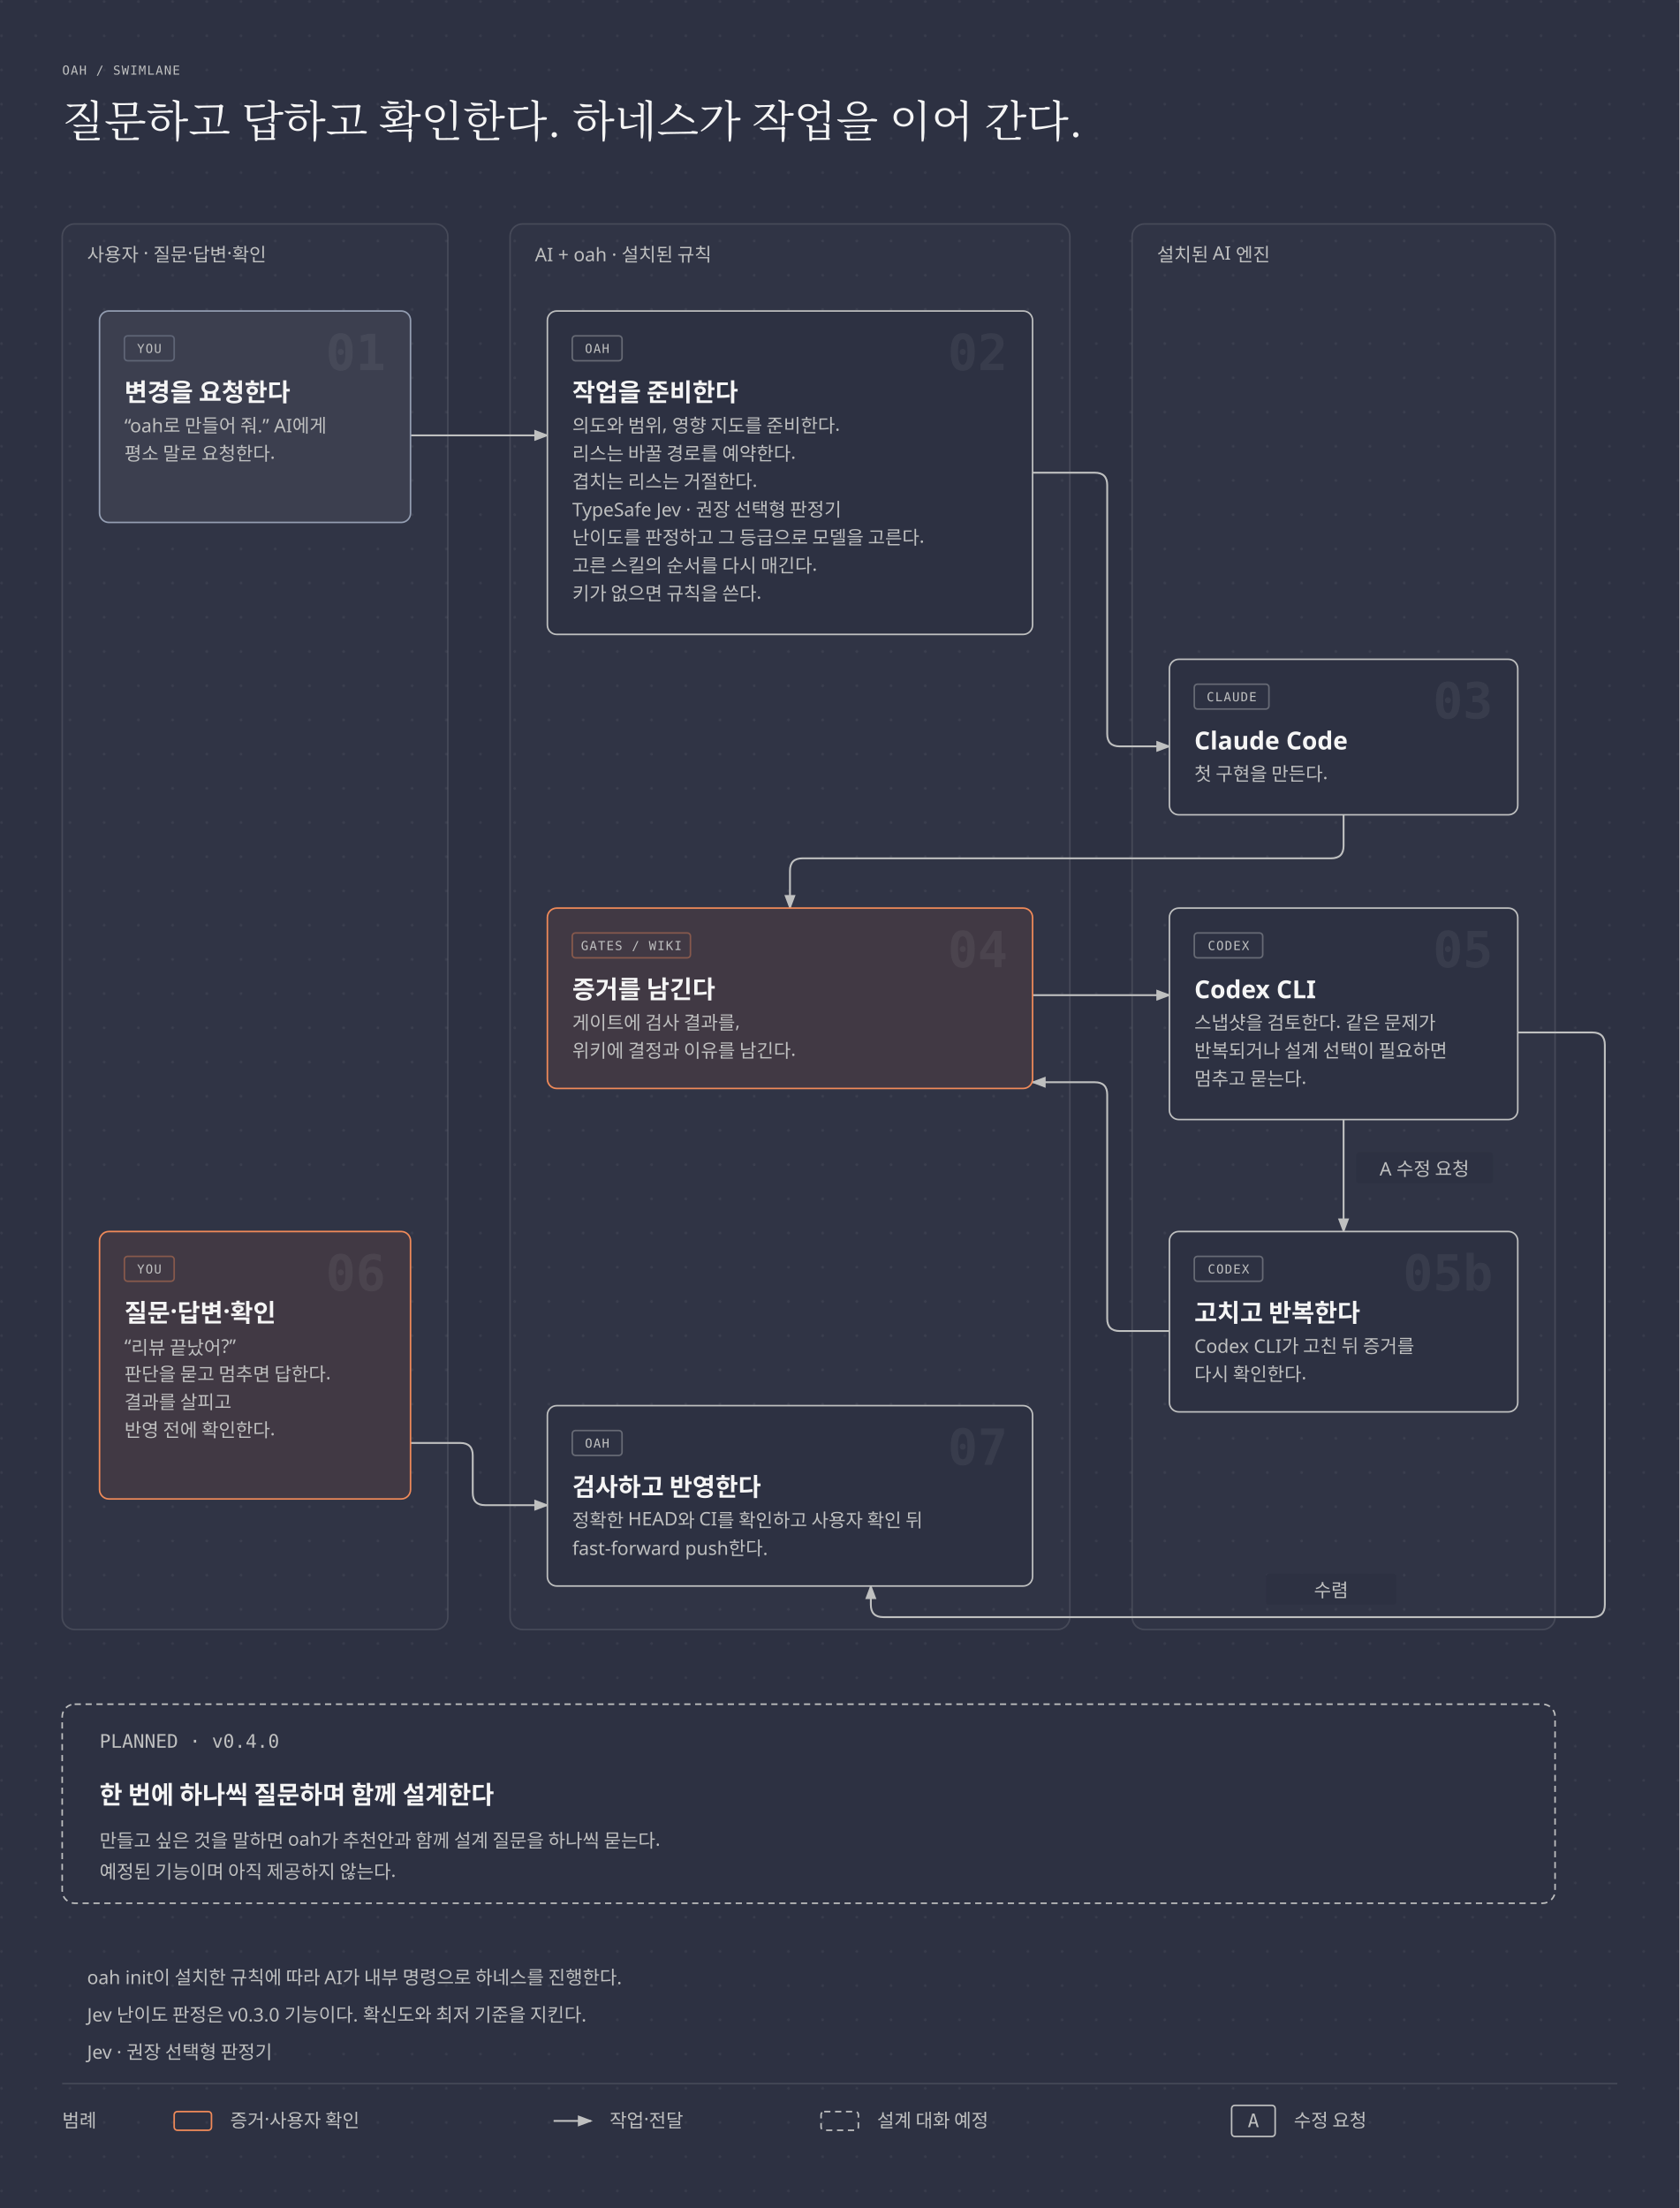
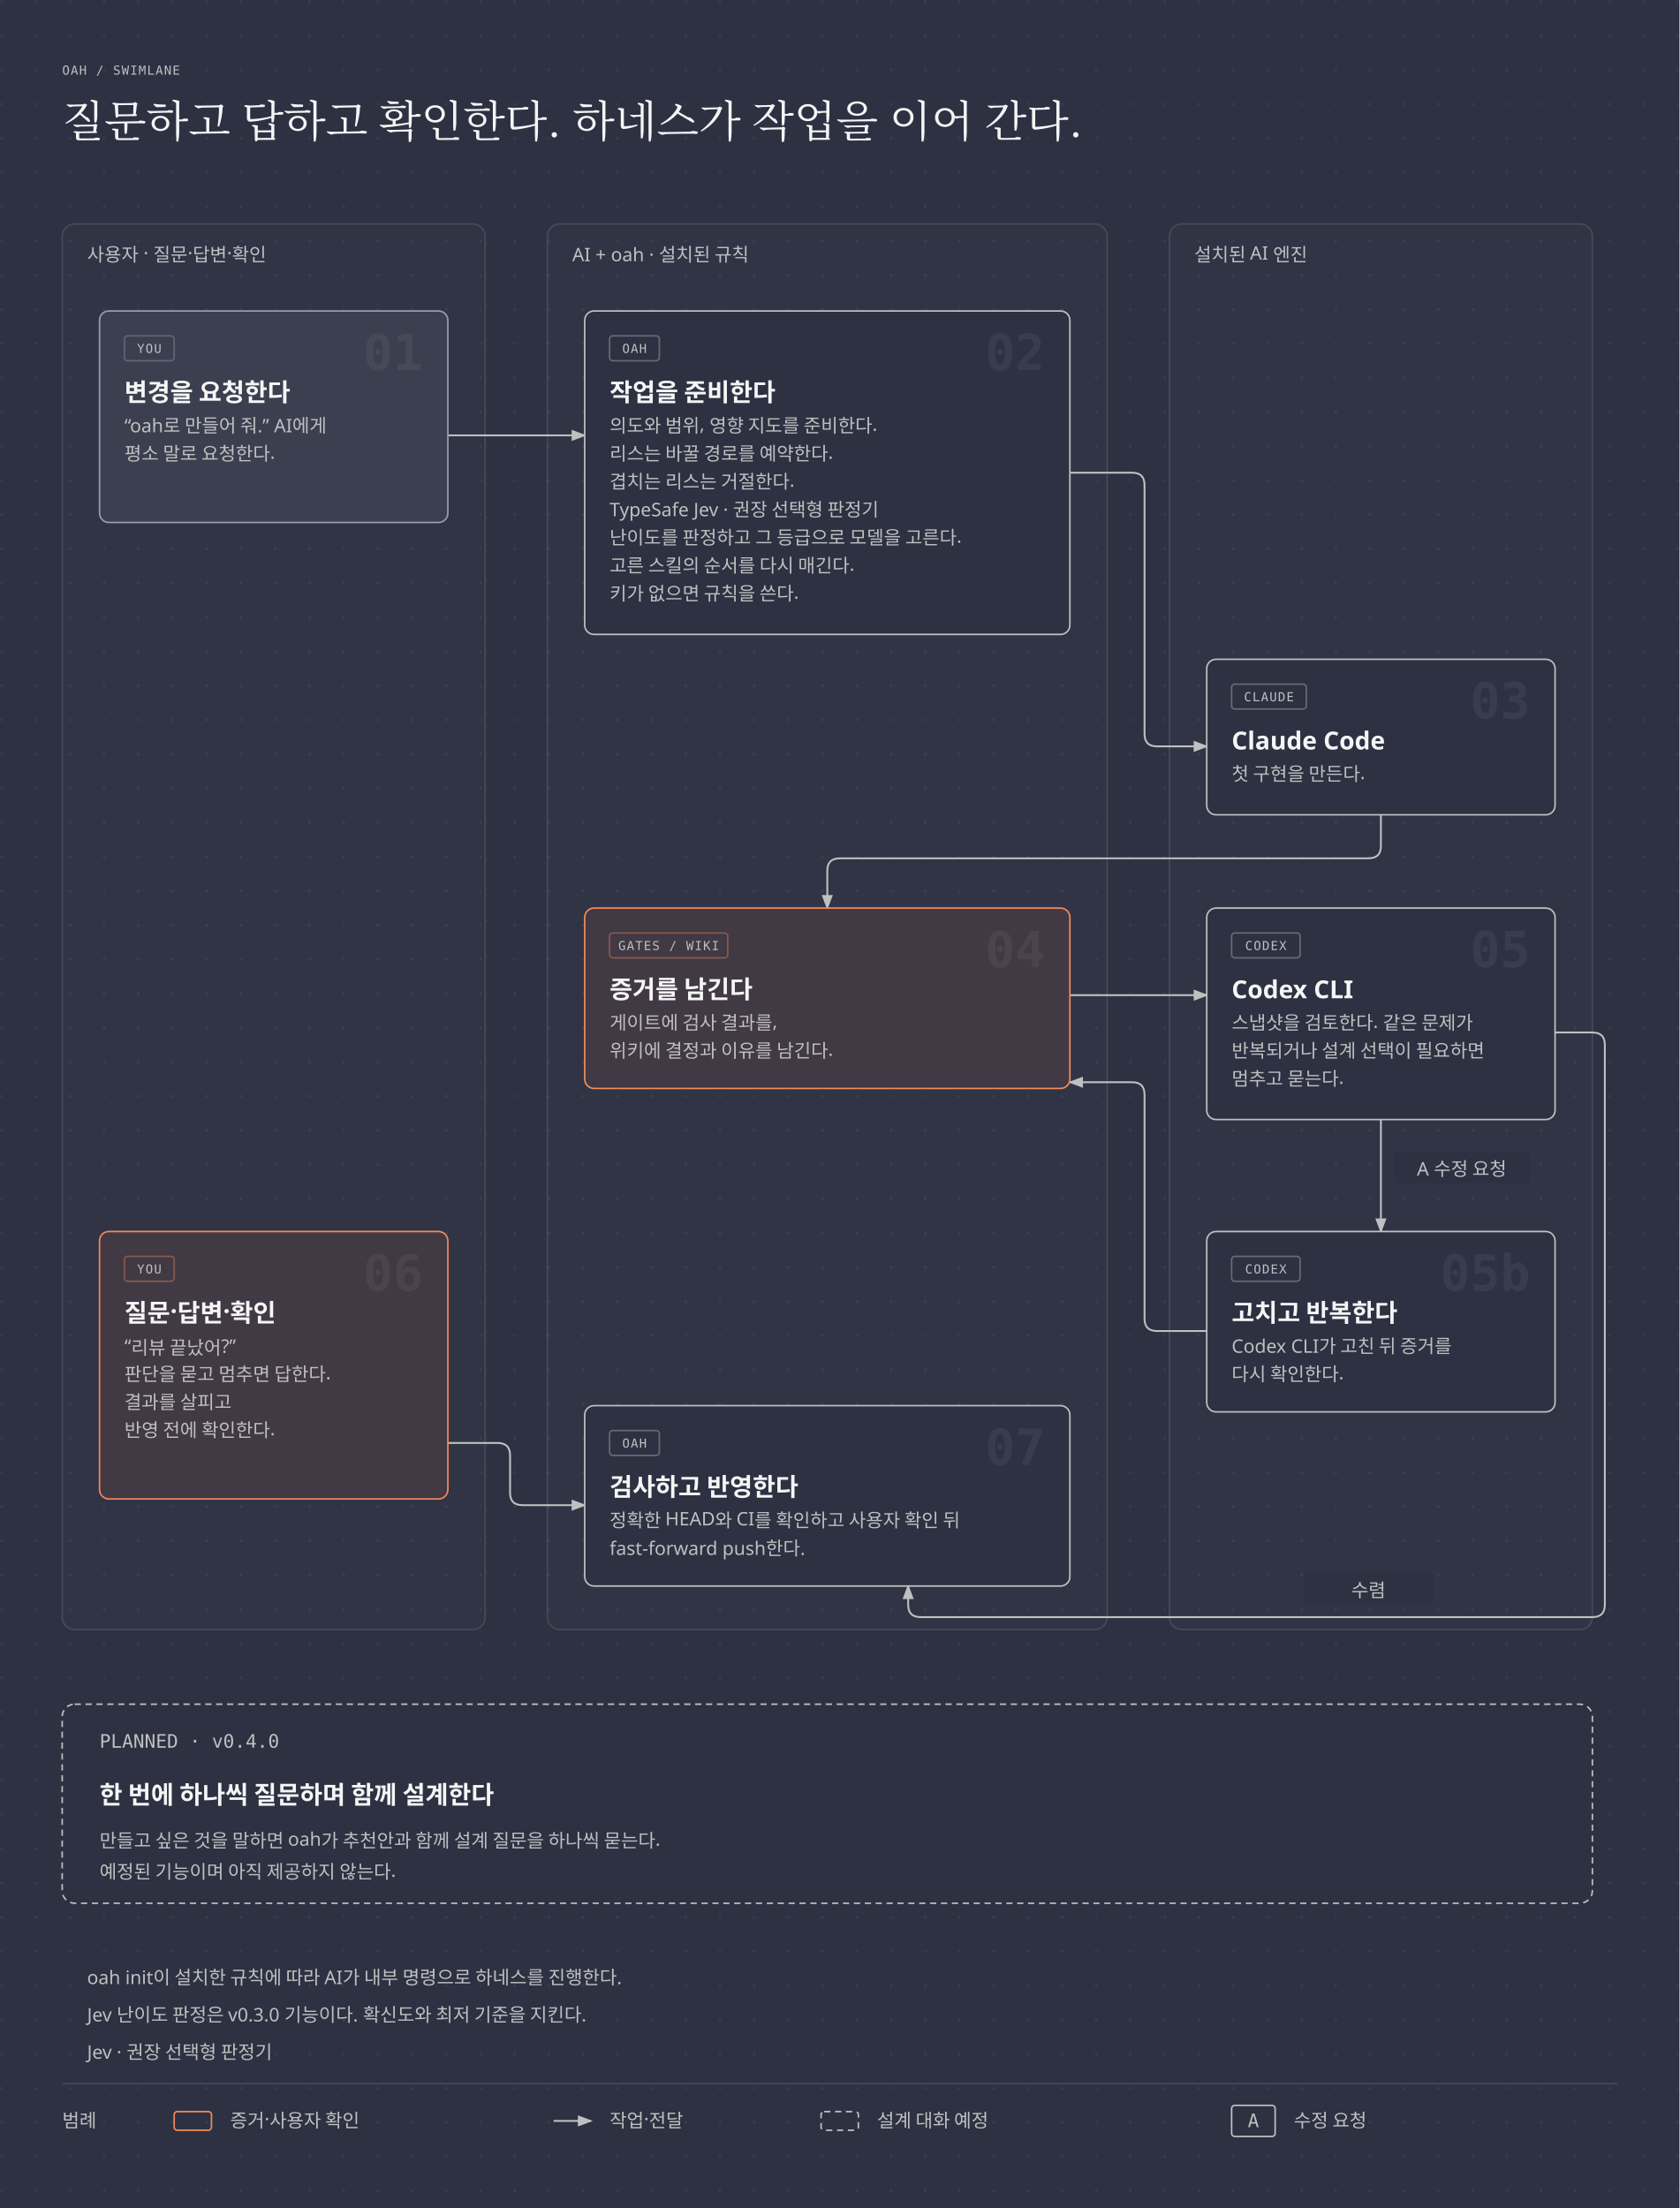
<svg xmlns="http://www.w3.org/2000/svg" viewBox="0 0 1080 1420" role="img" aria-labelledby="how-it-works-ko-dark-title how-it-works-ko-dark-desc" data-diagram-type="Swimlane" data-size="fit" id="how-it-works-ko-dark-root">
  <defs>
    <style>#how-it-works-ko-dark-root { font-family: "Geist", "Noto Sans KR", "Apple SD Gothic Neo", "Malgun Gothic", system-ui, sans-serif; color: #f5f5f5; }
      #how-it-works-ko-dark-root .diagram-container { width: 100%; overflow-x: auto; }
      #how-it-works-ko-dark-root text { font-family: "Geist", "Noto Sans KR", "Apple SD Gothic Neo", "Malgun Gothic", system-ui, sans-serif; fill: #f5f5f5; }
      #how-it-works-ko-dark-root .title { font-family: "Instrument Serif", "Noto Serif KR", "AppleMyungjo", "Batang", "Noto Serif CJK KR", serif; font-size: 28px; font-weight: 400; }
      #how-it-works-ko-dark-root .node { font-size: 16px; font-weight: 600; }
      #how-it-works-ko-dark-root .sub { font-family: "Geist", "Noto Sans KR", "Apple SD Gothic Neo", "Malgun Gothic", system-ui, sans-serif; font-size: 12px; font-weight: 400; fill: #bfc0c0; }
      #how-it-works-ko-dark-root .technical { font-family: "Geist Mono", ui-monospace, "SFMono-Regular", Consolas, monospace; }
      #how-it-works-ko-dark-root .label { font-size: 12px; font-family: "Geist Mono", ui-monospace, "SFMono-Regular", Consolas, monospace; font-weight: 400; fill: #bfc0c0; }
      #how-it-works-ko-dark-root .prose { font-size: 12px; font-weight: 400; fill: #bfc0c0; }
      #how-it-works-ko-dark-root .zone-label { font-size: 12px; font-family: "Geist", "Noto Sans KR", "Apple SD Gothic Neo", "Malgun Gothic", system-ui, sans-serif; font-weight: 500; fill: #bfc0c0; }
      #how-it-works-ko-dark-root .arrow-label { font-size: 12px; font-family: "Geist", "Noto Sans KR", "Apple SD Gothic Neo", "Malgun Gothic", system-ui, sans-serif; font-weight: 500; fill: #bfc0c0; }
      #how-it-works-ko-dark-root .tag { font-family: "Geist Mono", ui-monospace, "SFMono-Regular", Consolas, monospace; font-size: 8px; font-weight: 500; letter-spacing: .08em; fill: #bfc0c0; }
      #how-it-works-ko-dark-root .ghost { font-family: "Geist Mono", ui-monospace, "SFMono-Regular", Consolas, monospace; font-size: 32px; font-weight: 600; fill: #f5f5f5; opacity: .06; }
      @media print {
#how-it-works-ko-dark-root .diagram-container { overflow-x: visible; }
}</style>
    <pattern id="how-it-works-ko-dark-dots" width="22" height="22" patternUnits="userSpaceOnUse">
      <circle cx="1" cy="1" r="0.9" fill="#f5f5f5" fill-opacity=".10" />
    </pattern>
    <marker id="how-it-works-ko-dark-arrow" markerWidth="8" markerHeight="6" refX="7" refY="3" orient="auto">
      <polygon points="0 0, 8 3, 0 6" fill="#bfc0c0" />
    </marker>
    <marker id="how-it-works-ko-dark-arrow-accent" markerWidth="8" markerHeight="6" refX="7" refY="3" orient="auto">
      <polygon points="0 0, 8 3, 0 6" fill="#f08a59" />
    </marker>
    <marker id="how-it-works-ko-dark-arrow-link" markerWidth="8" markerHeight="6" refX="7" refY="3" orient="auto">
      <polygon points="0 0, 8 3, 0 6" fill="#739fdf" />
    </marker>
  </defs>
  <rect width="1080" height="1420" fill="#2d3142" />
  <rect width="1080" height="1420" fill="url(#how-it-works-ko-dark-dots)" opacity=".55" />
  <text x="40" y="48" class="tag" text-anchor="start">OAH / SWIMLANE</text>
  <text x="40" y="88" class="title" text-anchor="start">질문하고 답하고 확인한다. 하네스가 작업을 이어 간다.</text>
-   <rect x="40" y="144" width="248" height="904" rx="8" fill="#f5f5f5" stroke="#f5f5f5" stroke-width="1" fill-opacity=".02" stroke-opacity=".12" />
+   <rect x="40" y="144" width="272" height="904" rx="8" fill="#f5f5f5" stroke="#f5f5f5" stroke-width="1" fill-opacity=".02" stroke-opacity=".12" />
  <text x="56" y="168" class="zone-label" text-anchor="start">사용자 · 질문·답변·확인</text>
-   <rect x="328" y="144" width="360" height="904" rx="8" fill="#f5f5f5" stroke="#f5f5f5" stroke-width="1" fill-opacity=".02" stroke-opacity=".12" />
-   <text x="344" y="168" class="zone-label" text-anchor="start">AI + oah · 설치된 규칙</text>
-   <rect x="728" y="144" width="272" height="904" rx="8" fill="#f5f5f5" stroke="#f5f5f5" stroke-width="1" fill-opacity=".02" stroke-opacity=".12" />
-   <text x="744" y="168" class="zone-label" text-anchor="start">설치된 AI 엔진</text>
-   <rect x="40" y="1096" width="960" height="128" rx="8" fill="#2d3142" stroke="#bfc0c0" stroke-width="1" stroke-dasharray="4,3" />
+   <rect x="352" y="144" width="360" height="904" rx="8" fill="#f5f5f5" stroke="#f5f5f5" stroke-width="1" fill-opacity=".02" stroke-opacity=".12" />
+   <text x="368" y="168" class="zone-label" text-anchor="start">AI + oah · 설치된 규칙</text>
+   <rect x="752" y="144" width="272" height="904" rx="8" fill="#f5f5f5" stroke="#f5f5f5" stroke-width="1" fill-opacity=".02" stroke-opacity=".12" />
+   <text x="768" y="168" class="zone-label" text-anchor="start">설치된 AI 엔진</text>
+   <rect x="40" y="1096" width="984" height="128" rx="8" fill="#2d3142" stroke="#bfc0c0" stroke-width="1" stroke-dasharray="4,3" />
  <text x="64" y="1124" class="label" text-anchor="start">PLANNED · v0.4.0</text>
  <text x="64" y="1160" class="node" text-anchor="start">한 번에 하나씩 질문하며 함께 설계한다</text>
  <text x="64" y="1188" class="prose" text-anchor="start">만들고 싶은 것을 말하면 oah가 추천안과 함께 설계 질문을 하나씩 묻는다.</text>
  <text x="64" y="1208" class="prose" text-anchor="start">예정된 기능이며 아직 제공하지 않는다.</text>
-   <path d="M 264,280 L 352,280" data-edge-id="h1" data-from="request" data-to="prepare" data-label="" fill="none" stroke="#bfc0c0" stroke-width="1.2" marker-end="url(#how-it-works-ko-dark-arrow)" />
-   <path d="M 664,304 L 704,304 Q 712,304 712,312 L 712,472 Q 712,480 720,480 L 752,480" data-edge-id="h2" data-from="prepare" data-to="build" data-label="" fill="none" stroke="#bfc0c0" stroke-width="1.2" marker-end="url(#how-it-works-ko-dark-arrow)" />
-   <path d="M 864,524 L 864,544 Q 864,552 856,552 L 516,552 Q 508,552 508,560 L 508,584" data-edge-id="h3" data-from="build" data-to="evidence" data-label="" fill="none" stroke="#bfc0c0" stroke-width="1.2" marker-end="url(#how-it-works-ko-dark-arrow)" />
-   <path d="M 664,640 L 752,640" data-edge-id="h4" data-from="evidence" data-to="review" data-label="" fill="none" stroke="#bfc0c0" stroke-width="1.2" marker-end="url(#how-it-works-ko-dark-arrow)" />
-   <path d="M 864,720 L 864,792" data-edge-id="h5" data-from="review" data-to="fix" data-label="수정 요청" fill="none" stroke="#bfc0c0" stroke-width="1.2" marker-end="url(#how-it-works-ko-dark-arrow)" />
-   <path d="M 752,856 L 720,856 Q 712,856 712,848 L 712,704 Q 712,696 704,696 L 664,696" data-edge-id="h6" data-from="fix" data-to="evidence" data-label="" fill="none" stroke="#bfc0c0" stroke-width="1.2" marker-end="url(#how-it-works-ko-dark-arrow)" />
-   <path d="M 976,664 L 1024,664 Q 1032,664 1032,672 L 1032,1032 Q 1032,1040 1024,1040 L 568,1040 Q 560,1040 560,1032 L 560,1020" data-edge-id="h7" data-from="review" data-to="land" data-label="수렴" fill="none" stroke="#bfc0c0" stroke-width="1.2" marker-end="url(#how-it-works-ko-dark-arrow)" />
-   <path d="M 264,928 L 296,928 Q 304,928 304,936 L 304,960 Q 304,968 312,968 L 352,968" data-edge-id="h8" data-from="confirm" data-to="land" data-label="" fill="none" stroke="#bfc0c0" stroke-width="1.2" marker-end="url(#how-it-works-ko-dark-arrow)" />
-   <rect x="872" y="741" width="88" height="20" rx="2" fill="#2d3142" />
-   <text x="916" y="756" class="arrow-label" text-anchor="middle">A 수정 요청</text>
-   <rect x="814" y="1012" width="84" height="20" rx="2" fill="#2d3142" />
-   <text x="856" y="1027" class="arrow-label" text-anchor="middle">수렴</text>
+   <path d="M 288,280 L 376,280" data-edge-id="h1" data-from="request" data-to="prepare" data-label="" fill="none" stroke="#bfc0c0" stroke-width="1.2" marker-end="url(#how-it-works-ko-dark-arrow)" />
+   <path d="M 688,304 L 728,304 Q 736,304 736,312 L 736,472 Q 736,480 744,480 L 776,480" data-edge-id="h2" data-from="prepare" data-to="build" data-label="" fill="none" stroke="#bfc0c0" stroke-width="1.2" marker-end="url(#how-it-works-ko-dark-arrow)" />
+   <path d="M 888,524 L 888,544 Q 888,552 880,552 L 540,552 Q 532,552 532,560 L 532,584" data-edge-id="h3" data-from="build" data-to="evidence" data-label="" fill="none" stroke="#bfc0c0" stroke-width="1.2" marker-end="url(#how-it-works-ko-dark-arrow)" />
+   <path d="M 688,640 L 776,640" data-edge-id="h4" data-from="evidence" data-to="review" data-label="" fill="none" stroke="#bfc0c0" stroke-width="1.2" marker-end="url(#how-it-works-ko-dark-arrow)" />
+   <path d="M 888,720 L 888,792" data-edge-id="h5" data-from="review" data-to="fix" data-label="수정 요청" fill="none" stroke="#bfc0c0" stroke-width="1.2" marker-end="url(#how-it-works-ko-dark-arrow)" />
+   <path d="M 776,856 L 744,856 Q 736,856 736,848 L 736,704 Q 736,696 728,696 L 688,696" data-edge-id="h6" data-from="fix" data-to="evidence" data-label="" fill="none" stroke="#bfc0c0" stroke-width="1.2" marker-end="url(#how-it-works-ko-dark-arrow)" />
+   <path d="M 1000,664 L 1024,664 Q 1032,664 1032,672 L 1032,1032 Q 1032,1040 1024,1040 L 592,1040 Q 584,1040 584,1032 L 584,1020" data-edge-id="h7" data-from="review" data-to="land" data-label="수렴" fill="none" stroke="#bfc0c0" stroke-width="1.2" marker-end="url(#how-it-works-ko-dark-arrow)" />
+   <path d="M 288,928 L 320,928 Q 328,928 328,936 L 328,960 Q 328,968 336,968 L 376,968" data-edge-id="h8" data-from="confirm" data-to="land" data-label="" fill="none" stroke="#bfc0c0" stroke-width="1.2" marker-end="url(#how-it-works-ko-dark-arrow)" />
+   <rect x="896" y="741" width="88" height="20" rx="2" fill="#2d3142" />
+   <text x="940" y="756" class="arrow-label" text-anchor="middle">A 수정 요청</text>
+   <rect x="838" y="1012" width="84" height="20" rx="2" fill="#2d3142" />
+   <text x="880" y="1027" class="arrow-label" text-anchor="middle">수렴</text>
  <g data-node-id="request" data-source-label="변경을 요청한다 “oah로 만들어 줘.” AI에게 평소 말로 요청한다.">
-     <rect x="64" y="200" width="200" height="136" rx="6" fill="#2d3142" />
-     <rect x="64" y="200" width="200" height="136" rx="6" fill="#bfc0c0" stroke="#949eb2" stroke-width="1" fill-opacity=".10" />
+     <rect x="64" y="200" width="224" height="136" rx="6" fill="#2d3142" />
+     <rect x="64" y="200" width="224" height="136" rx="6" fill="#bfc0c0" stroke="#949eb2" stroke-width="1" fill-opacity=".10" />
    <g aria-hidden="true">
      <rect x="80" y="216" width="32" height="16" rx="2" fill="none" stroke="#949eb2" stroke-width="1" stroke-opacity=".4" />
      <text x="96" y="227" class="tag" text-anchor="middle">YOU</text>
-       <text x="248" y="238" class="ghost" text-anchor="end">01</text>
+       <text x="272" y="238" class="ghost" text-anchor="end">01</text>
    </g>
    <text x="80" y="258" class="node" text-anchor="start">변경을 요청한다</text>
    <text x="80" y="278" class="sub" text-anchor="start">“oah로 만들어 줘.” AI에게</text>
    <text x="80" y="296" class="sub" text-anchor="start">평소 말로 요청한다.</text>
  </g>
  <g data-node-id="prepare" data-source-label="작업을 준비한다 의도와 범위, 영향 지도를 준비한다. 리스는 바꿀 경로를 예약한다. 겹치는 리스는 거절한다. TypeSafe Jev · 권장 선택형 판정기 난이도를 판정하고 그 등급으로 모델을 고른다. 고른 스킬의 순서를 다시 매긴다. 키가 없으면 규칙을 쓴다.">
-     <rect x="352" y="200" width="312" height="208" rx="6" fill="#2d3142" />
-     <rect x="352" y="200" width="312" height="208" rx="6" fill="#2d3142" stroke="#bfc0c0" stroke-width="1" />
+     <rect x="376" y="200" width="312" height="208" rx="6" fill="#2d3142" />
+     <rect x="376" y="200" width="312" height="208" rx="6" fill="#2d3142" stroke="#bfc0c0" stroke-width="1" />
    <g aria-hidden="true">
-       <rect x="368" y="216" width="32" height="16" rx="2" fill="none" stroke="#bfc0c0" stroke-width="1" stroke-opacity=".4" />
-       <text x="384" y="227" class="tag" text-anchor="middle">OAH</text>
-       <text x="648" y="238" class="ghost" text-anchor="end">02</text>
+       <rect x="392" y="216" width="32" height="16" rx="2" fill="none" stroke="#bfc0c0" stroke-width="1" stroke-opacity=".4" />
+       <text x="408" y="227" class="tag" text-anchor="middle">OAH</text>
+       <text x="672" y="238" class="ghost" text-anchor="end">02</text>
    </g>
-     <text x="368" y="258" class="node" text-anchor="start">작업을 준비한다</text>
-     <text x="368" y="278" class="sub" text-anchor="start">의도와 범위, 영향 지도를 준비한다.</text>
-     <text x="368" y="296" class="sub" text-anchor="start">리스는 바꿀 경로를 예약한다.</text>
-     <text x="368" y="314" class="sub" text-anchor="start">겹치는 리스는 거절한다.</text>
-     <text x="368" y="332" class="sub" text-anchor="start">TypeSafe Jev · 권장 선택형 판정기</text>
-     <text x="368" y="350" class="sub" text-anchor="start">난이도를 판정하고 그 등급으로 모델을 고른다.</text>
-     <text x="368" y="368" class="sub" text-anchor="start">고른 스킬의 순서를 다시 매긴다.</text>
-     <text x="368" y="386" class="sub" text-anchor="start">키가 없으면 규칙을 쓴다.</text>
+     <text x="392" y="258" class="node" text-anchor="start">작업을 준비한다</text>
+     <text x="392" y="278" class="sub" text-anchor="start">의도와 범위, 영향 지도를 준비한다.</text>
+     <text x="392" y="296" class="sub" text-anchor="start">리스는 바꿀 경로를 예약한다.</text>
+     <text x="392" y="314" class="sub" text-anchor="start">겹치는 리스는 거절한다.</text>
+     <text x="392" y="332" class="sub" text-anchor="start">TypeSafe Jev · 권장 선택형 판정기</text>
+     <text x="392" y="350" class="sub" text-anchor="start">난이도를 판정하고 그 등급으로 모델을 고른다.</text>
+     <text x="392" y="368" class="sub" text-anchor="start">고른 스킬의 순서를 다시 매긴다.</text>
+     <text x="392" y="386" class="sub" text-anchor="start">키가 없으면 규칙을 쓴다.</text>
  </g>
  <g data-node-id="build" data-source-label="Claude Code 첫 구현을 만든다.">
-     <rect x="752" y="424" width="224" height="100" rx="6" fill="#2d3142" />
-     <rect x="752" y="424" width="224" height="100" rx="6" fill="#2d3142" stroke="#bfc0c0" stroke-width="1" />
+     <rect x="776" y="424" width="224" height="100" rx="6" fill="#2d3142" />
+     <rect x="776" y="424" width="224" height="100" rx="6" fill="#2d3142" stroke="#bfc0c0" stroke-width="1" />
    <g aria-hidden="true">
-       <rect x="768" y="440" width="48" height="16" rx="2" fill="none" stroke="#bfc0c0" stroke-width="1" stroke-opacity=".4" />
-       <text x="792" y="451" class="tag" text-anchor="middle">CLAUDE</text>
-       <text x="960" y="462" class="ghost" text-anchor="end">03</text>
+       <rect x="792" y="440" width="48" height="16" rx="2" fill="none" stroke="#bfc0c0" stroke-width="1" stroke-opacity=".4" />
+       <text x="816" y="451" class="tag" text-anchor="middle">CLAUDE</text>
+       <text x="984" y="462" class="ghost" text-anchor="end">03</text>
    </g>
-     <text x="768" y="482" class="node" text-anchor="start">Claude Code</text>
-     <text x="768" y="502" class="sub" text-anchor="start">첫 구현을 만든다.</text>
+     <text x="792" y="482" class="node" text-anchor="start">Claude Code</text>
+     <text x="792" y="502" class="sub" text-anchor="start">첫 구현을 만든다.</text>
  </g>
  <g data-node-id="evidence" data-source-label="증거를 남긴다 게이트에 검사 결과를, 위키에 결정과 이유를 남긴다.">
-     <rect x="352" y="584" width="312" height="116" rx="6" fill="#2d3142" />
-     <rect x="352" y="584" width="312" height="116" rx="6" fill="#f08a59" stroke="#f08a59" stroke-width="1" fill-opacity=".10" />
+     <rect x="376" y="584" width="312" height="116" rx="6" fill="#2d3142" />
+     <rect x="376" y="584" width="312" height="116" rx="6" fill="#f08a59" stroke="#f08a59" stroke-width="1" fill-opacity=".10" />
    <g aria-hidden="true">
-       <rect x="368" y="600" width="76" height="16" rx="2" fill="none" stroke="#f08a59" stroke-width="1" stroke-opacity=".4" />
-       <text x="406" y="611" class="tag" text-anchor="middle">GATES / WIKI</text>
-       <text x="648" y="622" class="ghost" text-anchor="end">04</text>
+       <rect x="392" y="600" width="76" height="16" rx="2" fill="none" stroke="#f08a59" stroke-width="1" stroke-opacity=".4" />
+       <text x="430" y="611" class="tag" text-anchor="middle">GATES / WIKI</text>
+       <text x="672" y="622" class="ghost" text-anchor="end">04</text>
    </g>
-     <text x="368" y="642" class="node" text-anchor="start">증거를 남긴다</text>
-     <text x="368" y="662" class="sub" text-anchor="start">게이트에 검사 결과를,</text>
-     <text x="368" y="680" class="sub" text-anchor="start">위키에 결정과 이유를 남긴다.</text>
+     <text x="392" y="642" class="node" text-anchor="start">증거를 남긴다</text>
+     <text x="392" y="662" class="sub" text-anchor="start">게이트에 검사 결과를,</text>
+     <text x="392" y="680" class="sub" text-anchor="start">위키에 결정과 이유를 남긴다.</text>
  </g>
  <g data-node-id="review" data-source-label="Codex CLI 스냅샷을 검토한다. 같은 문제가 반복되거나 설계 선택이 필요하면 멈추고 묻는다.">
-     <rect x="752" y="584" width="224" height="136" rx="6" fill="#2d3142" />
-     <rect x="752" y="584" width="224" height="136" rx="6" fill="#2d3142" stroke="#bfc0c0" stroke-width="1" />
+     <rect x="776" y="584" width="224" height="136" rx="6" fill="#2d3142" />
+     <rect x="776" y="584" width="224" height="136" rx="6" fill="#2d3142" stroke="#bfc0c0" stroke-width="1" />
    <g aria-hidden="true">
-       <rect x="768" y="600" width="44" height="16" rx="2" fill="none" stroke="#bfc0c0" stroke-width="1" stroke-opacity=".4" />
-       <text x="790" y="611" class="tag" text-anchor="middle">CODEX</text>
-       <text x="960" y="622" class="ghost" text-anchor="end">05</text>
+       <rect x="792" y="600" width="44" height="16" rx="2" fill="none" stroke="#bfc0c0" stroke-width="1" stroke-opacity=".4" />
+       <text x="814" y="611" class="tag" text-anchor="middle">CODEX</text>
+       <text x="984" y="622" class="ghost" text-anchor="end">05</text>
    </g>
-     <text x="768" y="642" class="node" text-anchor="start">Codex CLI</text>
-     <text x="768" y="662" class="sub" text-anchor="start">스냅샷을 검토한다. 같은 문제가</text>
-     <text x="768" y="680" class="sub" text-anchor="start">반복되거나 설계 선택이 필요하면</text>
-     <text x="768" y="698" class="sub" text-anchor="start">멈추고 묻는다.</text>
+     <text x="792" y="642" class="node" text-anchor="start">Codex CLI</text>
+     <text x="792" y="662" class="sub" text-anchor="start">스냅샷을 검토한다. 같은 문제가</text>
+     <text x="792" y="680" class="sub" text-anchor="start">반복되거나 설계 선택이 필요하면</text>
+     <text x="792" y="698" class="sub" text-anchor="start">멈추고 묻는다.</text>
  </g>
  <g data-node-id="fix" data-source-label="고치고 반복한다 Codex CLI가 고친 뒤 증거를 다시 확인한다.">
-     <rect x="752" y="792" width="224" height="116" rx="6" fill="#2d3142" />
-     <rect x="752" y="792" width="224" height="116" rx="6" fill="#2d3142" stroke="#bfc0c0" stroke-width="1" />
+     <rect x="776" y="792" width="224" height="116" rx="6" fill="#2d3142" />
+     <rect x="776" y="792" width="224" height="116" rx="6" fill="#2d3142" stroke="#bfc0c0" stroke-width="1" />
    <g aria-hidden="true">
-       <rect x="768" y="808" width="44" height="16" rx="2" fill="none" stroke="#bfc0c0" stroke-width="1" stroke-opacity=".4" />
-       <text x="790" y="819" class="tag" text-anchor="middle">CODEX</text>
-       <text x="960" y="830" class="ghost" text-anchor="end">05b</text>
+       <rect x="792" y="808" width="44" height="16" rx="2" fill="none" stroke="#bfc0c0" stroke-width="1" stroke-opacity=".4" />
+       <text x="814" y="819" class="tag" text-anchor="middle">CODEX</text>
+       <text x="984" y="830" class="ghost" text-anchor="end">05b</text>
    </g>
-     <text x="768" y="850" class="node" text-anchor="start">고치고 반복한다</text>
-     <text x="768" y="870" class="sub" text-anchor="start">Codex CLI가 고친 뒤 증거를</text>
-     <text x="768" y="888" class="sub" text-anchor="start">다시 확인한다.</text>
+     <text x="792" y="850" class="node" text-anchor="start">고치고 반복한다</text>
+     <text x="792" y="870" class="sub" text-anchor="start">Codex CLI가 고친 뒤 증거를</text>
+     <text x="792" y="888" class="sub" text-anchor="start">다시 확인한다.</text>
  </g>
  <g data-node-id="confirm" data-source-label="질문·답변·확인 “리뷰 끝났어?” 판단을 묻고 멈추면 답한다. 결과를 살피고 반영 전에 확인한다.">
-     <rect x="64" y="792" width="200" height="172" rx="6" fill="#2d3142" />
-     <rect x="64" y="792" width="200" height="172" rx="6" fill="#f08a59" stroke="#f08a59" stroke-width="1" fill-opacity=".10" />
+     <rect x="64" y="792" width="224" height="172" rx="6" fill="#2d3142" />
+     <rect x="64" y="792" width="224" height="172" rx="6" fill="#f08a59" stroke="#f08a59" stroke-width="1" fill-opacity=".10" />
    <g aria-hidden="true">
      <rect x="80" y="808" width="32" height="16" rx="2" fill="none" stroke="#f08a59" stroke-width="1" stroke-opacity=".4" />
      <text x="96" y="819" class="tag" text-anchor="middle">YOU</text>
-       <text x="248" y="830" class="ghost" text-anchor="end">06</text>
+       <text x="272" y="830" class="ghost" text-anchor="end">06</text>
    </g>
    <text x="80" y="850" class="node" text-anchor="start">질문·답변·확인</text>
    <text x="80" y="870" class="sub" text-anchor="start">“리뷰 끝났어?”</text>
    <text x="80" y="888" class="sub" text-anchor="start">판단을 묻고 멈추면 답한다.</text>
    <text x="80" y="906" class="sub" text-anchor="start">결과를 살피고</text>
    <text x="80" y="924" class="sub" text-anchor="start">반영 전에 확인한다.</text>
  </g>
  <g data-node-id="land" data-source-label="검사하고 반영한다 정확한 HEAD와 CI를 확인하고 사용자 확인 뒤 fast-forward push한다.">
-     <rect x="352" y="904" width="312" height="116" rx="6" fill="#2d3142" />
-     <rect x="352" y="904" width="312" height="116" rx="6" fill="#2d3142" stroke="#bfc0c0" stroke-width="1" />
+     <rect x="376" y="904" width="312" height="116" rx="6" fill="#2d3142" />
+     <rect x="376" y="904" width="312" height="116" rx="6" fill="#2d3142" stroke="#bfc0c0" stroke-width="1" />
    <g aria-hidden="true">
-       <rect x="368" y="920" width="32" height="16" rx="2" fill="none" stroke="#bfc0c0" stroke-width="1" stroke-opacity=".4" />
-       <text x="384" y="931" class="tag" text-anchor="middle">OAH</text>
-       <text x="648" y="942" class="ghost" text-anchor="end">07</text>
+       <rect x="392" y="920" width="32" height="16" rx="2" fill="none" stroke="#bfc0c0" stroke-width="1" stroke-opacity=".4" />
+       <text x="408" y="931" class="tag" text-anchor="middle">OAH</text>
+       <text x="672" y="942" class="ghost" text-anchor="end">07</text>
    </g>
-     <text x="368" y="962" class="node" text-anchor="start">검사하고 반영한다</text>
-     <text x="368" y="982" class="sub" text-anchor="start">정확한 HEAD와 CI를 확인하고 사용자 확인 뒤</text>
-     <text x="368" y="1000" class="sub" text-anchor="start">fast-forward push한다.</text>
+     <text x="392" y="962" class="node" text-anchor="start">검사하고 반영한다</text>
+     <text x="392" y="982" class="sub" text-anchor="start">정확한 HEAD와 CI를 확인하고 사용자 확인 뒤</text>
+     <text x="392" y="1000" class="sub" text-anchor="start">fast-forward push한다.</text>
  </g>
  <text x="56" y="1276" class="prose" text-anchor="start">oah init이 설치한 규칙에 따라 AI가 내부 명령으로 하네스를 진행한다.</text>
  <text x="56" y="1300" class="prose" text-anchor="start">Jev 난이도 판정은 v0.3.0 기능이다. 확신도와 최저 기준을 지킨다.</text>
  <line x1="40" y1="1340" x2="1040" y2="1340" stroke="#f5f5f5" stroke-opacity=".12" />
  <text x="40" y="1368" class="zone-label" text-anchor="start">범례</text>
  <rect x="112" y="1358" width="24" height="12" rx="2" fill="none" stroke="#f08a59" stroke-width="1" />
  <text x="148" y="1368" class="prose" text-anchor="start">증거·사용자 확인</text>
  <path d="M 356,1364 h 24" fill="none" stroke="#bfc0c0" stroke-width="1.2" marker-end="url(#how-it-works-ko-dark-arrow)" />
  <text x="392" y="1368" class="prose" text-anchor="start">작업·전달</text>
  <rect x="528" y="1358" width="24" height="12" rx="2" fill="none" stroke="#bfc0c0" stroke-width="1" stroke-dasharray="4,3" />
  <text x="564" y="1368" class="prose" text-anchor="start">설계 대화 예정</text>
  <rect x="792" y="1354" width="28" height="20" rx="2" fill="#2d3142" stroke="#bfc0c0" stroke-width="1" />
  <text x="806" y="1368" class="label" text-anchor="middle">A</text>
  <text x="832" y="1368" class="prose" text-anchor="start">수정 요청</text>
  <text x="56" y="1324" class="prose" text-anchor="start">Jev · 권장 선택형 판정기</text>
</svg>
